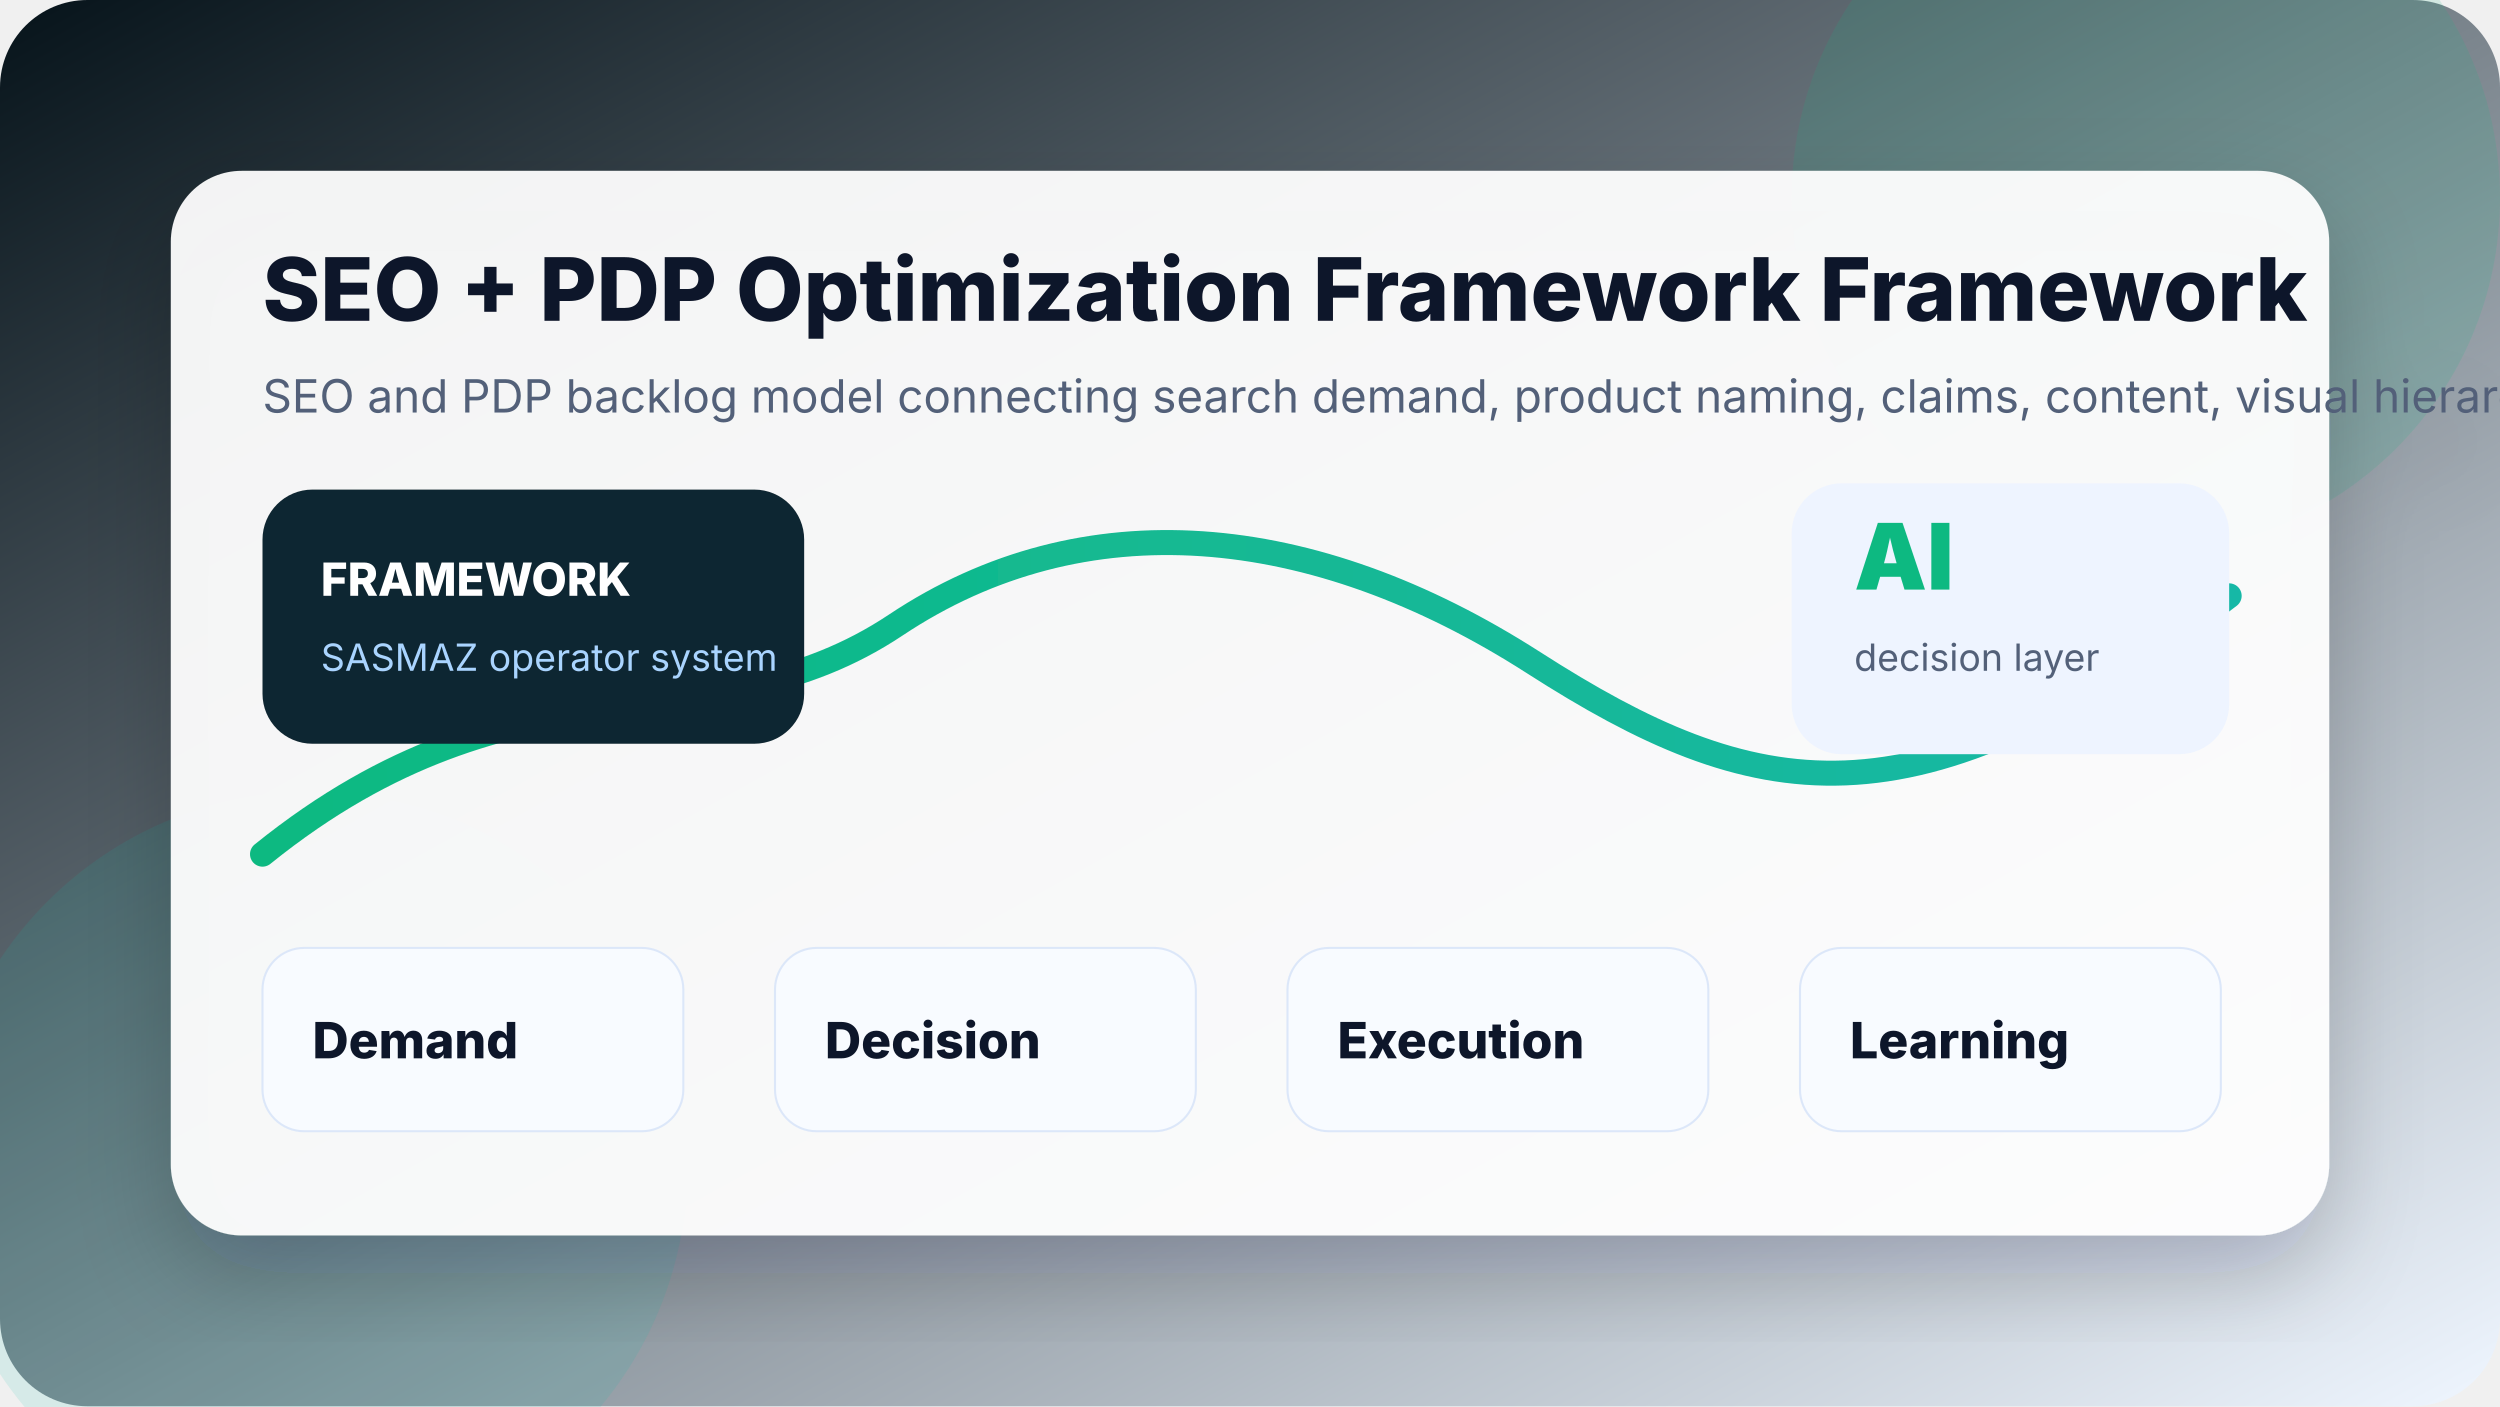
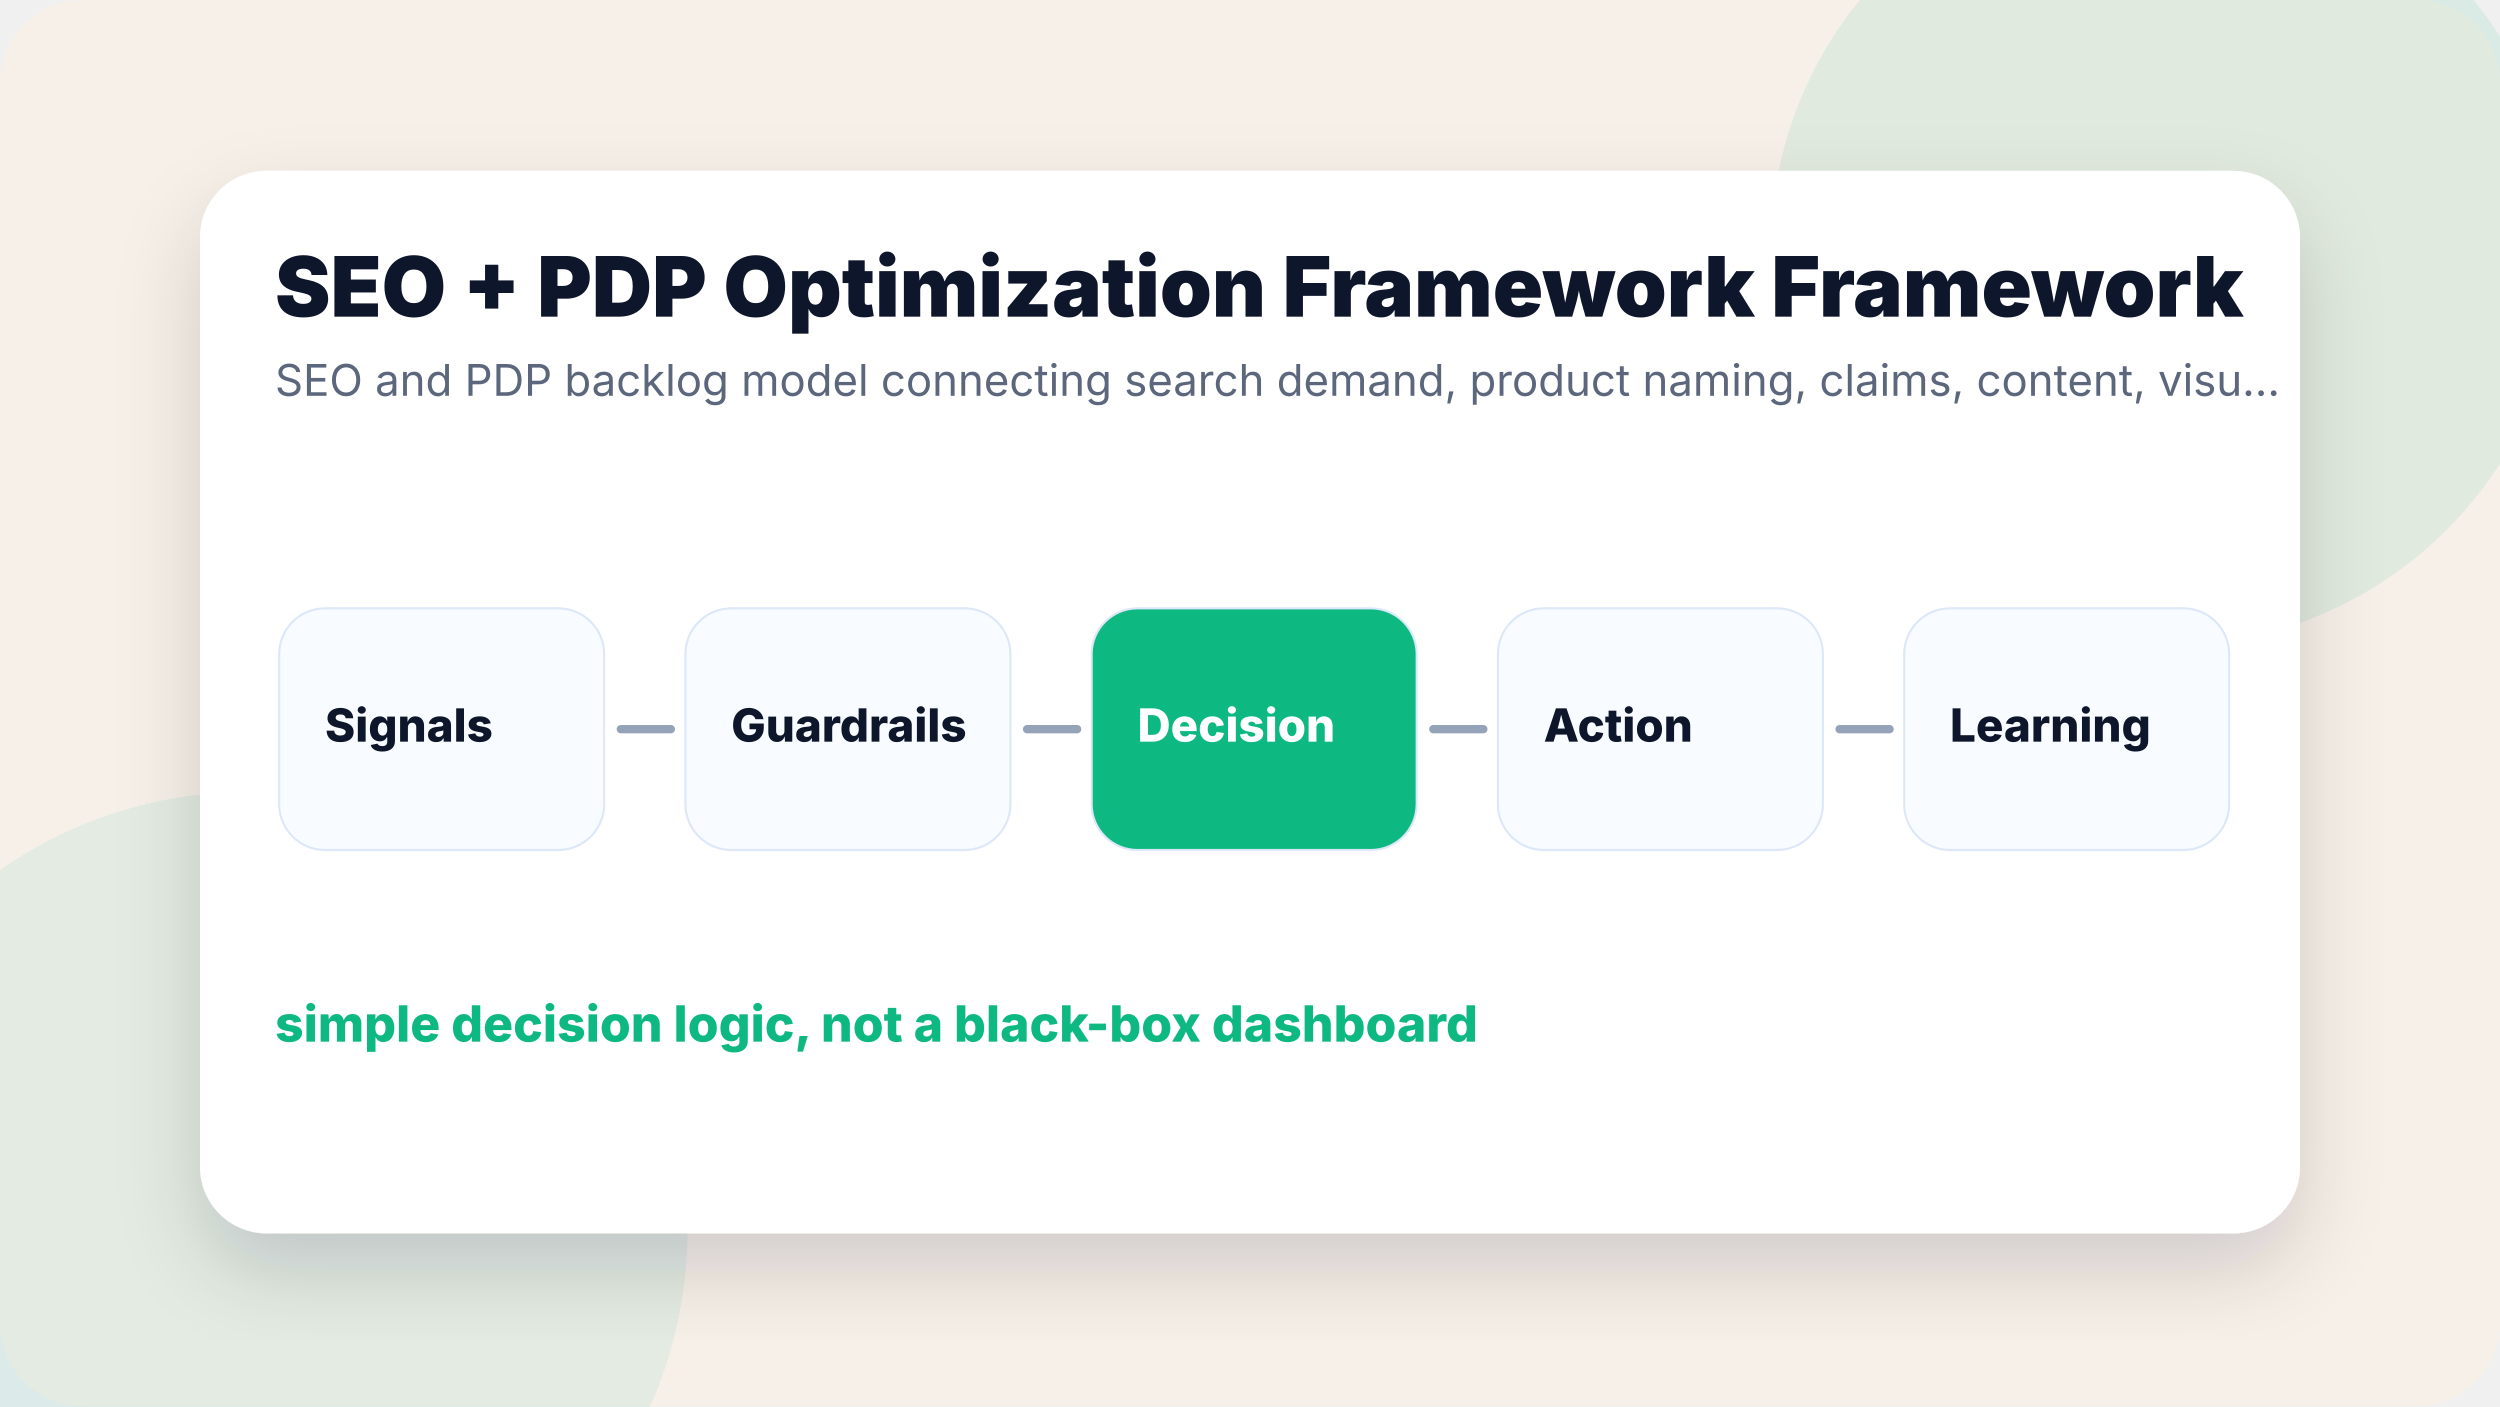
<svg xmlns="http://www.w3.org/2000/svg" width="1200" height="675" viewBox="0 0 1200 675">
  <defs>
-     <linearGradient id="bg" x1="0" x2="1" y1="0" y2="1">
-       <stop stop-color="#06131a" />
-       <stop offset="1" stop-color="#eff6ff" />
-     </linearGradient>
-     <linearGradient id="line" x1="0" x2="1">
-       <stop stop-color="#10b981" />
-       <stop offset="1" stop-color="#14b8a6" />
-     </linearGradient>
    <filter id="shadow">
-       <feDropShadow dx="0" dy="20" stdDeviation="22" flood-color="#0f172a" flood-opacity="0.22" />
+       <feDropShadow dx="0" dy="18" stdDeviation="20" flood-color="#0f172a" flood-opacity="0.16" />
    </filter>
  </defs>
-   <rect width="1200" height="675" rx="42" fill="url(#bg)" />
-   <circle cx="1030" cy="95" r="170" fill="#10b981" opacity="0.14" />
-   <circle cx="150" cy="560" r="180" fill="#14b8a6" opacity="0.12" />
+   <rect width="1200" height="675" rx="40" fill="#f7f0e8" />
+   <circle cx="1040" cy="120" r="190" fill="#10b981" opacity="0.10" />
+   <circle cx="120" cy="590" r="210" fill="#14b8a6" opacity="0.09" />
  <g filter="url(#shadow)">
-     <rect x="82" y="82" width="1036" height="511" rx="34" fill="white" opacity="0.94" />
-     <text x="126" y="154" font-family="Inter, Arial" font-size="42" font-weight="800" fill="#0f172a">SEO + PDP Optimization Framework Framework</text>
-     <text x="126" y="198" font-family="Inter, Arial" font-size="22" fill="#526179">SEO and PDP backlog model connecting search demand, product naming, claims, content, visual hierarchy and conversion behavior.</text>
-     <path d="M126 410 C250 310 340 360 430 300 S630 250 736 318 S918 402 1070 286" fill="none" stroke="url(#line)" stroke-width="12" stroke-linecap="round" />
-     <rect x="126" y="455" width="202" height="88" rx="20" fill="#f8fbff" stroke="#dce7f9" />
-     <text x="150" y="508" font-family="Inter, Arial" font-size="24" font-weight="800" fill="#0f172a">Demand</text>
-     <rect x="372" y="455" width="202" height="88" rx="20" fill="#f8fbff" stroke="#dce7f9" />
-     <text x="396" y="508" font-family="Inter, Arial" font-size="24" font-weight="800" fill="#0f172a">Decision</text>
-     <rect x="618" y="455" width="202" height="88" rx="20" fill="#f8fbff" stroke="#dce7f9" />
-     <text x="642" y="508" font-family="Inter, Arial" font-size="24" font-weight="800" fill="#0f172a">Execution</text>
-     <rect x="864" y="455" width="202" height="88" rx="20" fill="#f8fbff" stroke="#dce7f9" />
-     <text x="888" y="508" font-family="Inter, Arial" font-size="24" font-weight="800" fill="#0f172a">Learning</text>
-     <rect x="126" y="235" width="260" height="122" rx="24" fill="#0f2530" />
-     <text x="154" y="286" font-family="Inter, Arial" font-size="22" font-weight="800" fill="white">FRAMEWORK</text>
-     <text x="154" y="322" font-family="Inter, Arial" font-size="18" fill="#a9d4ff">SASMAZ operator system</text>
-     <rect x="860" y="232" width="210" height="130" rx="24" fill="#eef4ff" />
-     <text x="890" y="283" font-family="Inter, Arial" font-size="44" font-weight="900" fill="#10b981">AI</text>
-     <text x="890" y="322" font-family="Inter, Arial" font-size="18" fill="#526179">decision layer</text>
+     <rect x="96" y="82" width="1008" height="510" rx="32" fill="#ffffff" />
+     <text x="132" y="152" font-family="Inter, Arial" font-size="40" font-weight="900" fill="#0f172a">SEO + PDP Optimization Framework Framework</text>
+     <text x="132" y="190" font-family="Inter, Arial" font-size="21" fill="#5b667b">SEO and PDP backlog model connecting search demand, product naming, claims, content, visu...</text>
+     <rect x="134" y="292" width="156" height="116" rx="22" fill="#f8fbff" stroke="#dce7f9" />
+     <text x="156" y="356" font-family="Inter, Arial" font-size="22" font-weight="800" fill="#0f172a">Signals</text>
+     <path d="M298 350 L322 350" stroke="#94a3b8" stroke-width="4" stroke-linecap="round" />
+     <rect x="329" y="292" width="156" height="116" rx="22" fill="#f8fbff" stroke="#dce7f9" />
+     <text x="351" y="356" font-family="Inter, Arial" font-size="22" font-weight="800" fill="#0f172a">Guardrails</text>
+     <path d="M493 350 L517 350" stroke="#94a3b8" stroke-width="4" stroke-linecap="round" />
+     <rect x="524" y="292" width="156" height="116" rx="22" fill="#10b981" stroke="#dce7f9" />
+     <text x="546" y="356" font-family="Inter, Arial" font-size="22" font-weight="800" fill="#ffffff">Decision</text>
+     <path d="M688 350 L712 350" stroke="#94a3b8" stroke-width="4" stroke-linecap="round" />
+     <rect x="719" y="292" width="156" height="116" rx="22" fill="#f8fbff" stroke="#dce7f9" />
+     <text x="741" y="356" font-family="Inter, Arial" font-size="22" font-weight="800" fill="#0f172a">Action</text>
+     <path d="M883 350 L907 350" stroke="#94a3b8" stroke-width="4" stroke-linecap="round" />
+     <rect x="914" y="292" width="156" height="116" rx="22" fill="#f8fbff" stroke="#dce7f9" />
+     <text x="936" y="356" font-family="Inter, Arial" font-size="22" font-weight="800" fill="#0f172a">Learning</text>
+     <text x="132" y="500" font-family="Inter, Arial" font-size="24" font-weight="800" fill="#10b981">simple decision logic, not a black-box dashboard</text>
  </g>
</svg>
